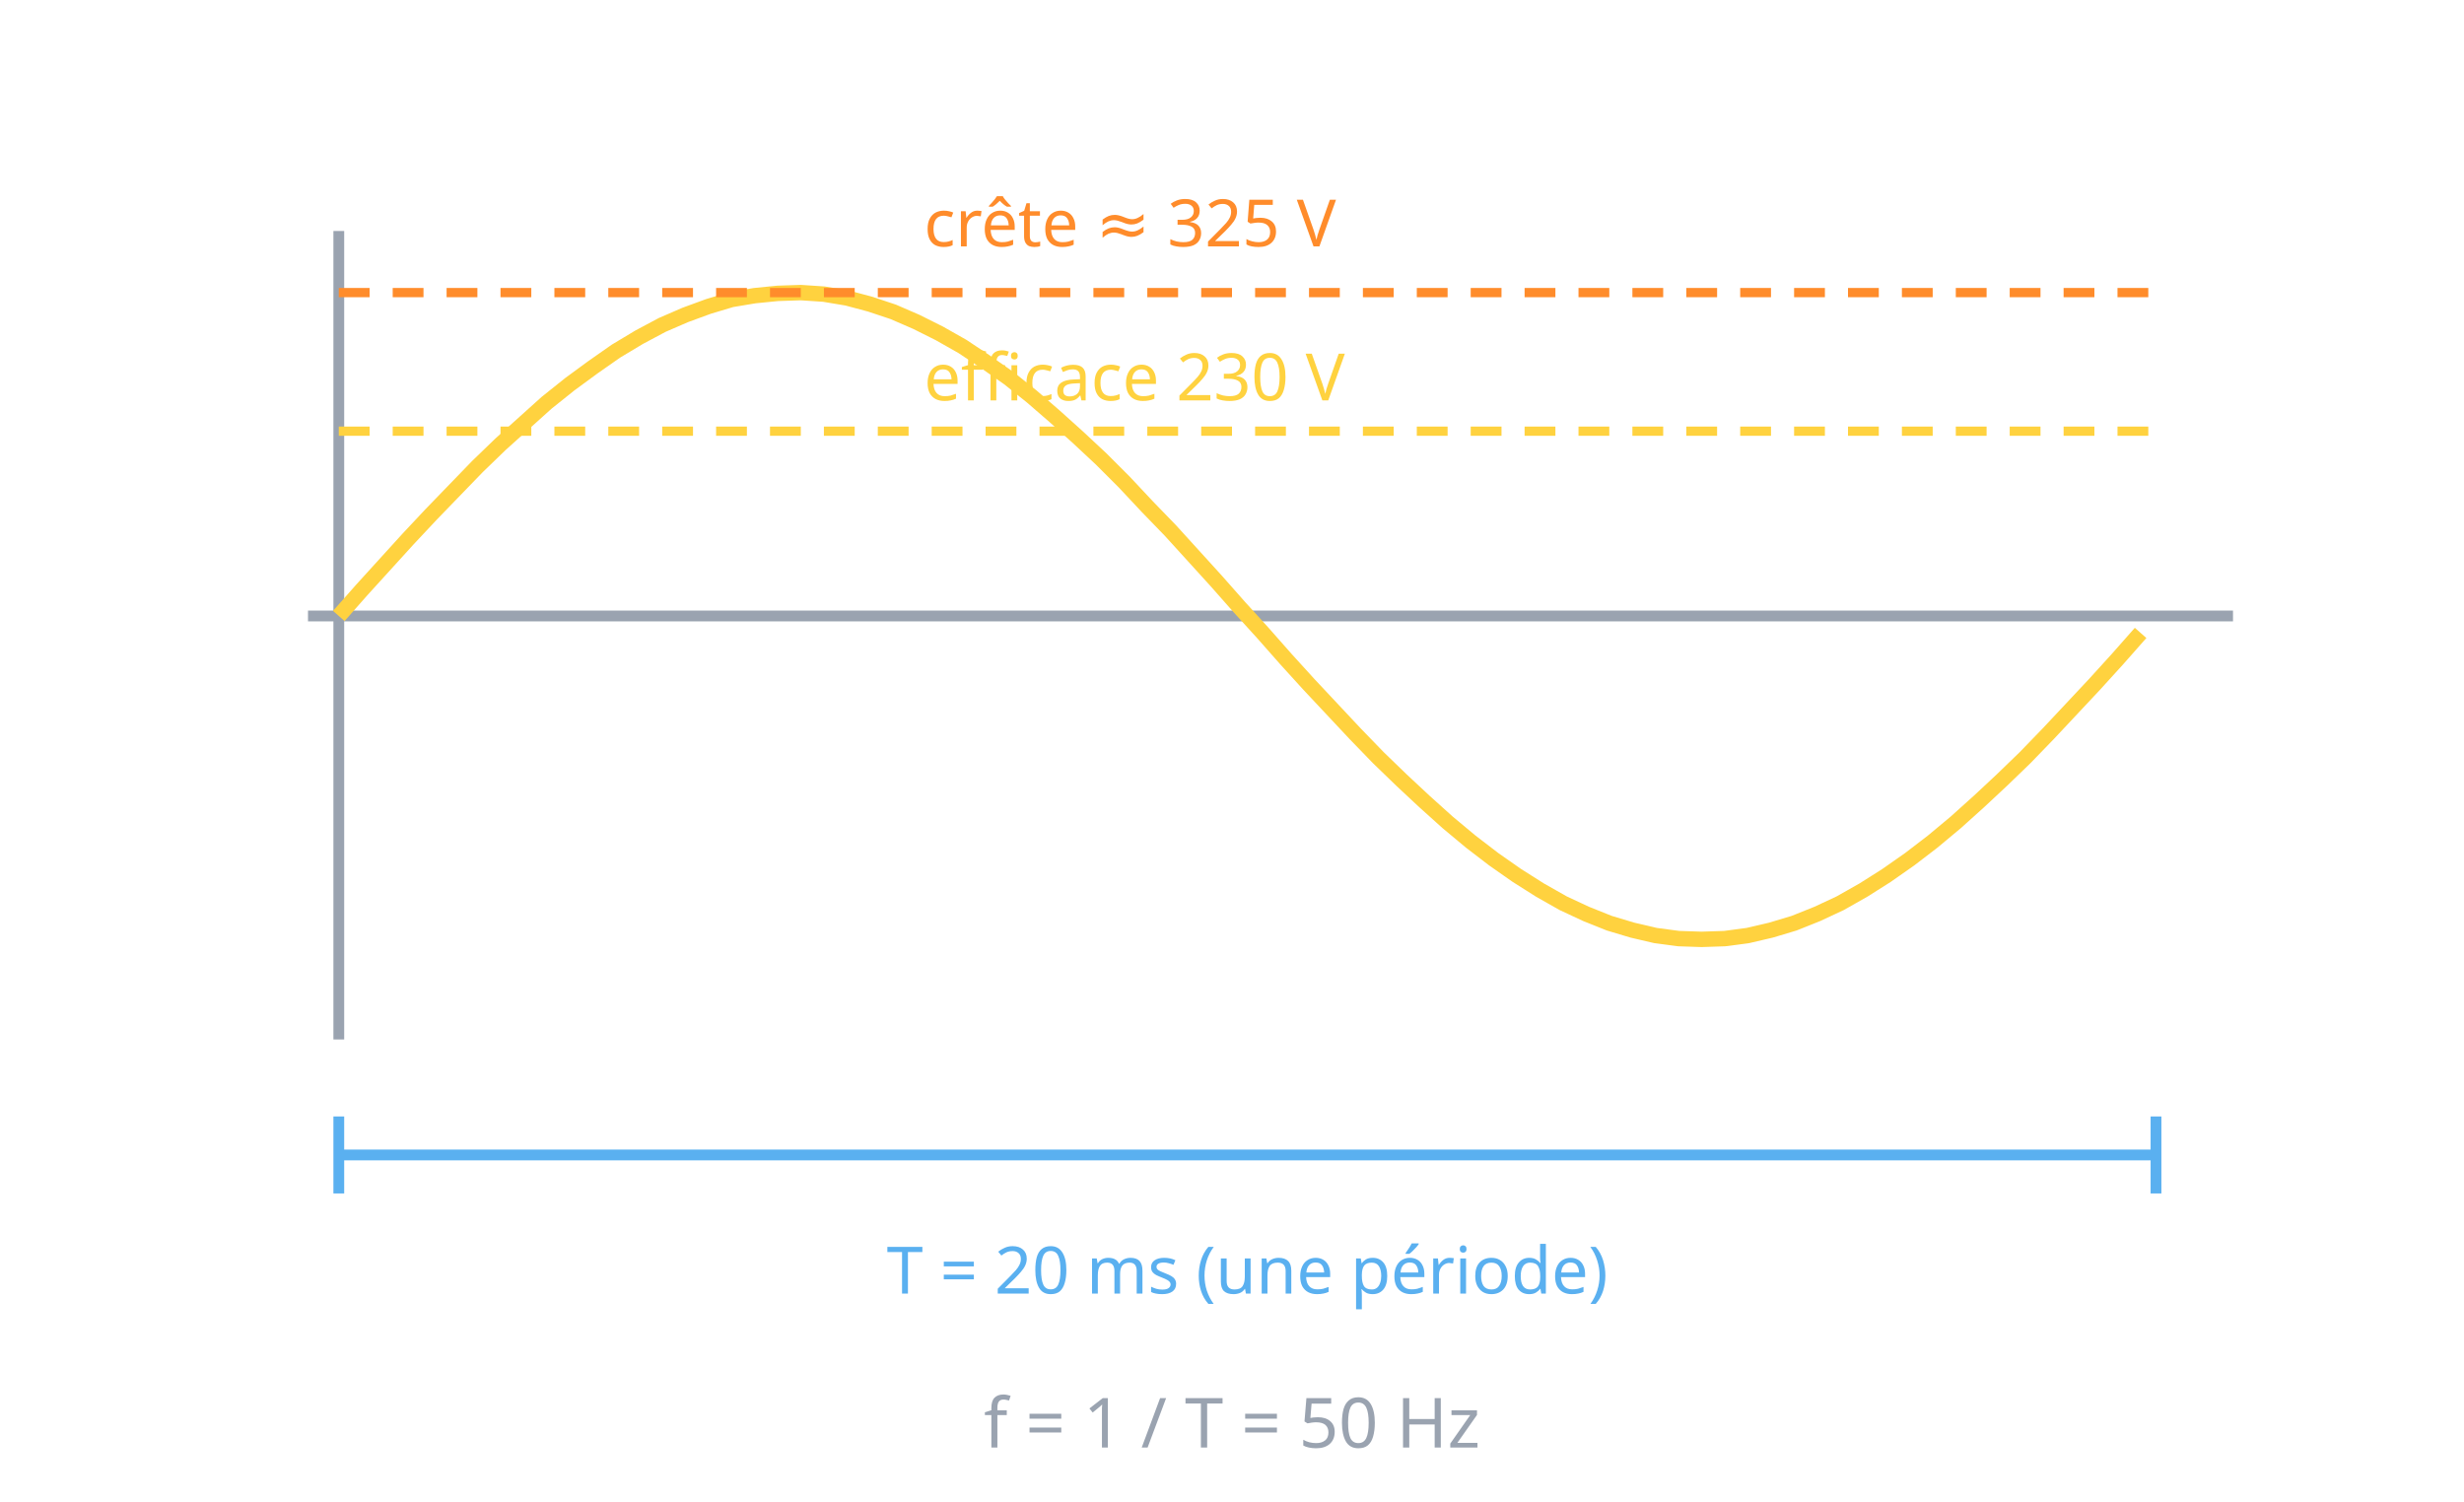
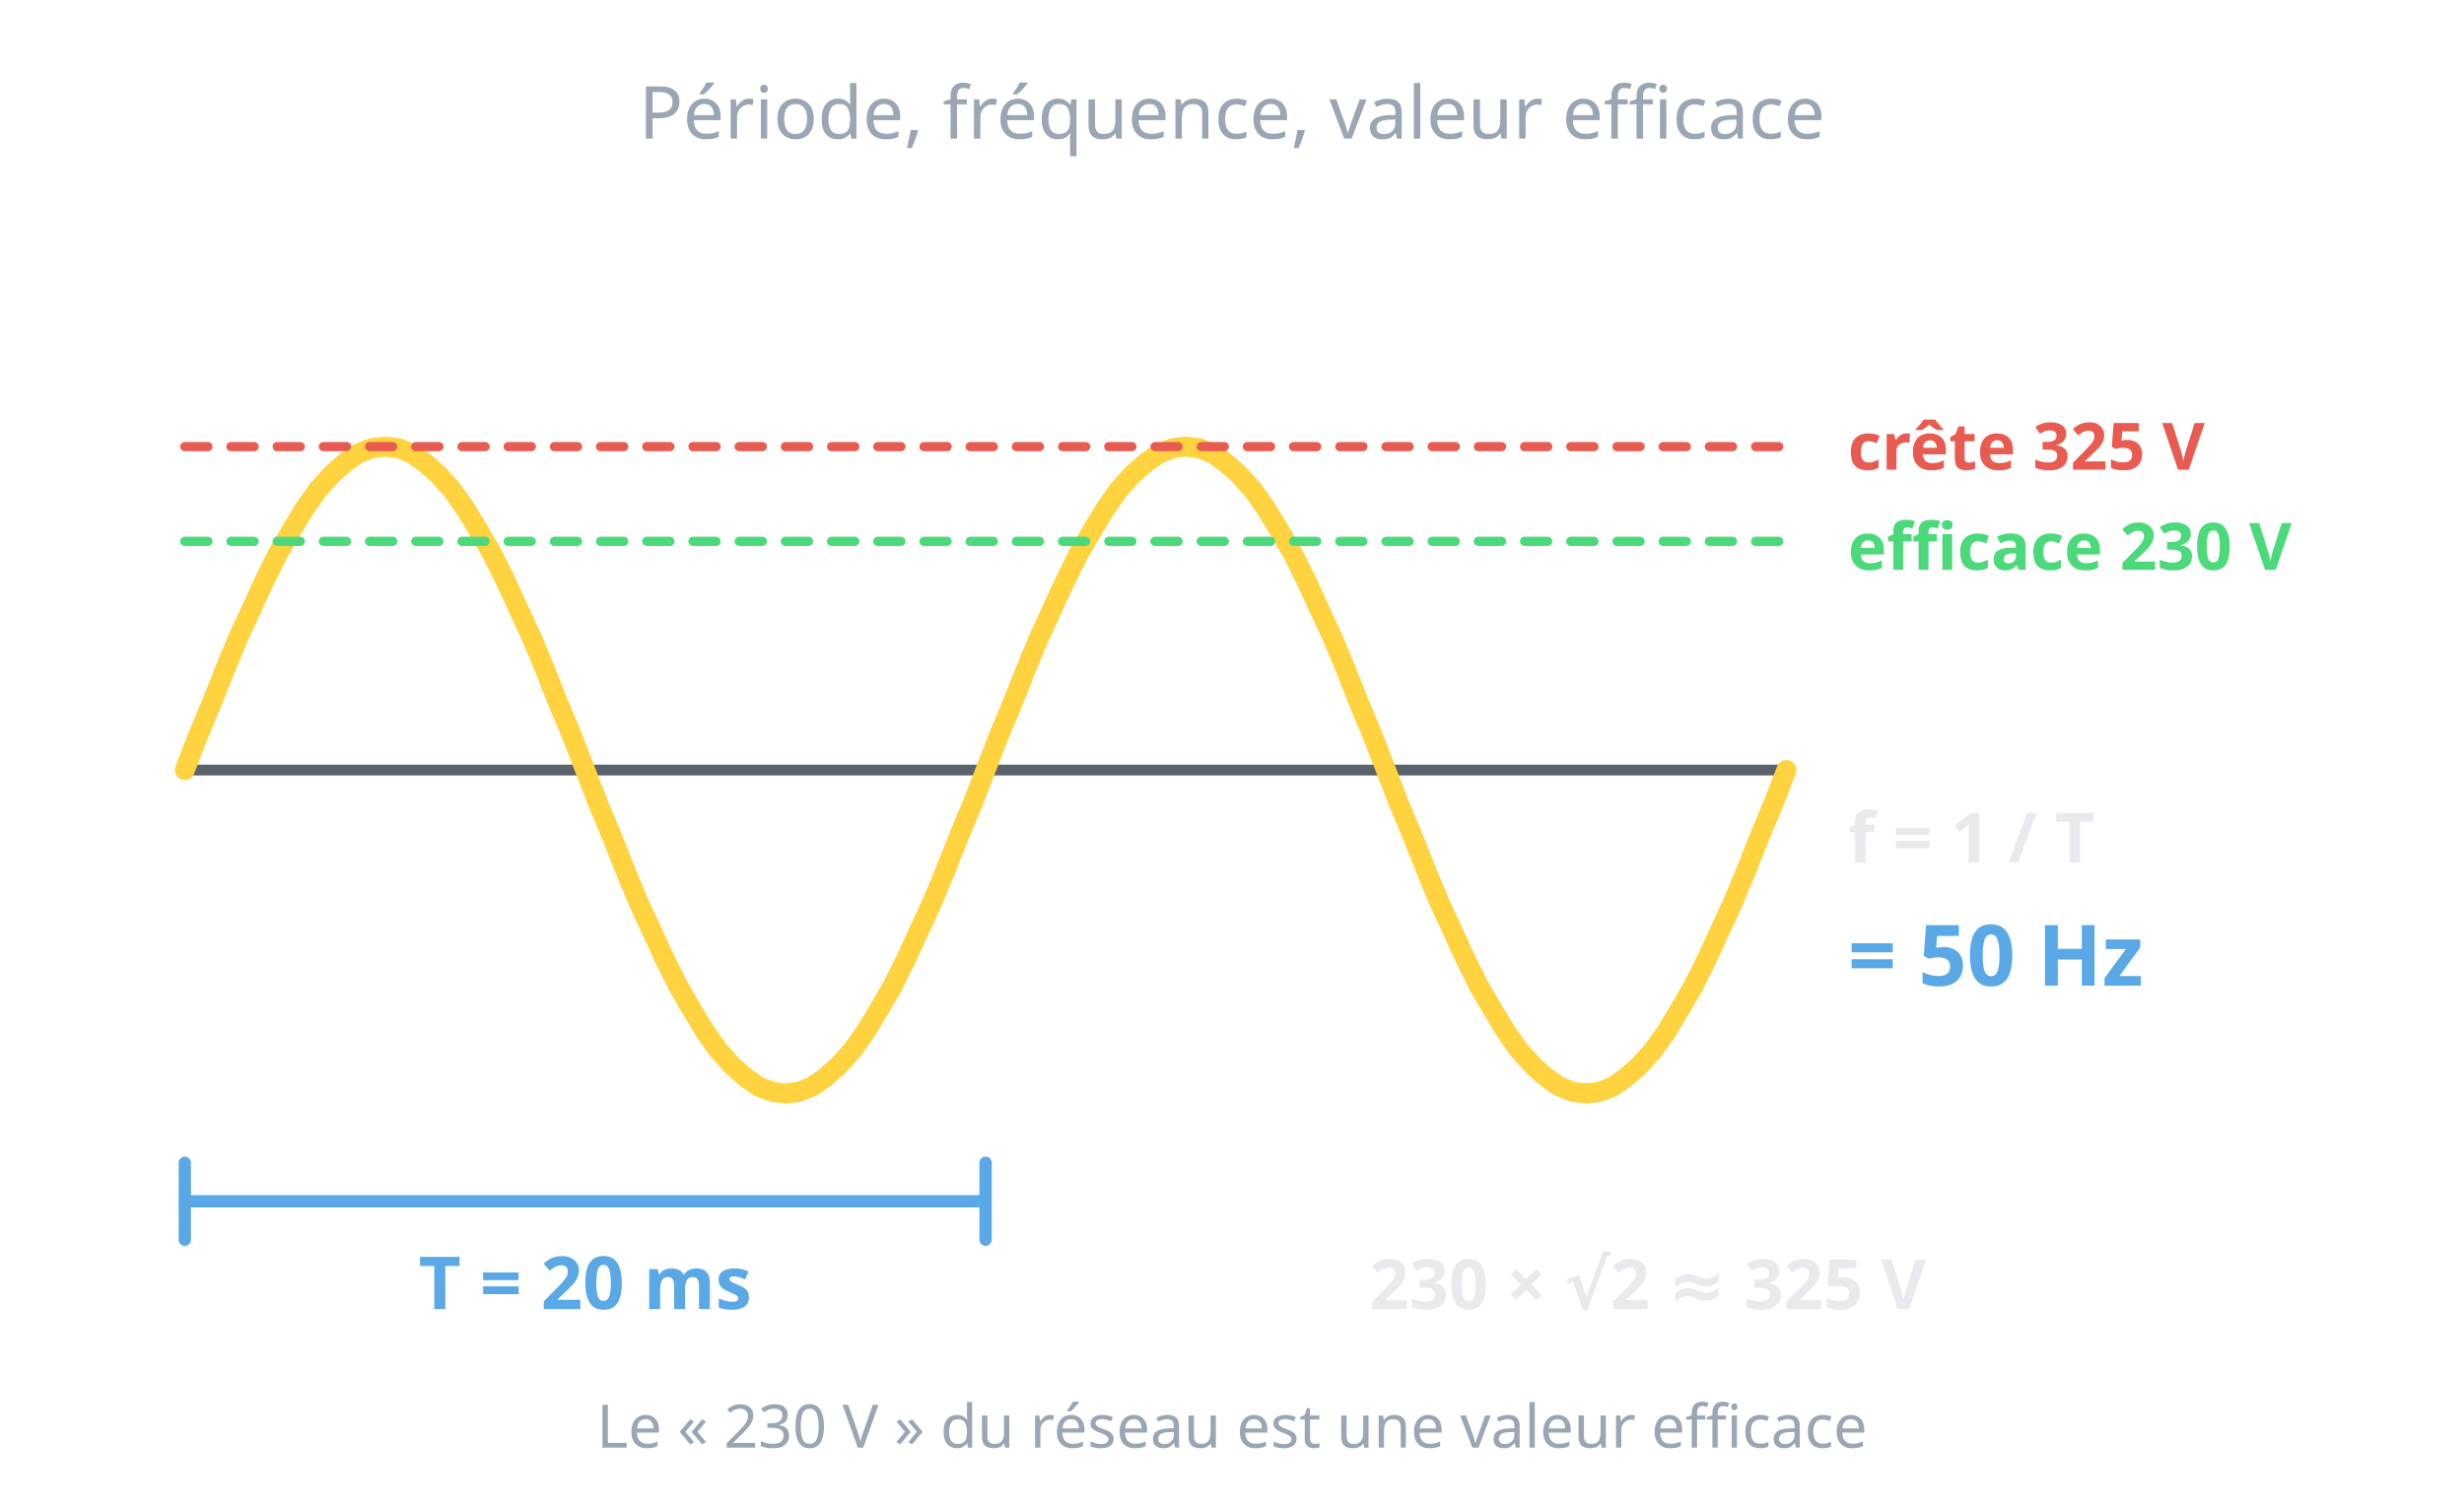
- <svg xmlns="http://www.w3.org/2000/svg" viewBox="0 0 320 195" font-family="'Segoe UI',system-ui,sans-serif">
-   <line x1="40" y1="80" x2="290" y2="80" stroke="#9aa3b0" stroke-width="1.4" />
-   <line x1="44" y1="30" x2="44" y2="135" stroke="#9aa3b0" stroke-width="1.4" />
-   <polyline points="44.0,80.0 47.0,76.6 50.0,73.3 53.0,70.0 56.0,66.8 59.0,63.7 62.0,60.6 65.0,57.7 68.0,55.0 71.0,52.3 74.0,49.9 77.0,47.7 80.0,45.6 83.0,43.8 86.0,42.2 89.0,40.9 92.0,39.8 95.0,38.9 98.0,38.4 101.0,38.1 104.0,38.0 107.0,38.2 110.0,38.7 113.0,39.5 116.0,40.5 119.0,41.8 122.0,43.3 125.0,45.0 128.0,47.0 131.0,49.1 134.0,51.5 137.0,54.1 140.0,56.8 143.0,59.6 146.0,62.6 149.0,65.8 152.0,68.9 155.0,72.2 158.0,75.5 161.0,78.9 164.0,82.2 167.0,85.6 170.0,88.9 173.0,92.1 176.0,95.3 179.0,98.4 182.0,101.3 185.0,104.1 188.0,106.8 191.0,109.3 194.0,111.6 197.0,113.7 200.0,115.6 203.0,117.3 206.0,118.7 209.0,119.9 212.0,120.8 215.0,121.5 218.0,121.9 221.0,122.0 224.0,121.9 227.0,121.5 230.0,120.8 233.0,119.9 236.0,118.7 239.0,117.3 242.0,115.6 245.0,113.7 248.0,111.6 251.0,109.3 254.0,106.8 257.0,104.1 260.0,101.3 263.0,98.4 266.0,95.3 269.0,92.1 272.0,88.9 275.0,85.6 278.0,82.2" fill="none" stroke="#ffd23f" stroke-width="2" />
-   <line x1="44" y1="38" x2="280" y2="38" stroke="#ff8c2b" stroke-width="1.2" stroke-dasharray="4 3" />
-   <text x="120" y="32" text-anchor="start" font-size="8.5" fill="#ff8c2b" font-weight="normal">crête ≈ 325 V</text>
-   <line x1="44" y1="56" x2="280" y2="56" stroke="#ffd23f" stroke-width="1.2" stroke-dasharray="4 3" />
-   <text x="120" y="52" text-anchor="start" font-size="8.5" fill="#ffd23f" font-weight="normal">efficace 230 V</text>
-   <line x1="44" y1="150" x2="280" y2="150" stroke="#5ab0f0" stroke-width="1.4" />
-   <line x1="44" y1="145" x2="44" y2="155" stroke="#5ab0f0" stroke-width="1.4" />
-   <line x1="280" y1="145" x2="280" y2="155" stroke="#5ab0f0" stroke-width="1.4" />
-   <text x="162" y="168" text-anchor="middle" font-size="8.5" fill="#5ab0f0" font-weight="normal">T = 20 ms (une période)</text>
-   <text x="160" y="188" text-anchor="middle" font-size="9" fill="#9aa3b0">f = 1 / T = 50 Hz</text>
+ <svg xmlns="http://www.w3.org/2000/svg" viewBox="0 0 320 196" font-family="'Segoe UI',system-ui,sans-serif" role="img" aria-label="Sur le réseau : période T de 20 ms, fréquence de 50 Hz, valeur efficace 230 V, valeur de crête 325 V">
+   <text x="160" y="18" text-anchor="middle" font-size="9.5" fill="#9aa6b3" font-weight="normal">Période, fréquence, valeur efficace</text>
+   <polyline points="24,100 232,100" fill="none" stroke="#5a626e" stroke-width="1.4" stroke-linecap="round" stroke-linejoin="round" />
+   <polyline points="24.0,100.0 25.7,95.6 27.5,91.3 29.2,87.0 30.9,82.9 32.7,79.0 34.4,75.3 36.1,71.9 37.9,68.8 39.6,66.0 41.3,63.6 43.1,61.6 44.8,60.1 46.5,58.9 48.3,58.2 50.0,58.0 51.7,58.2 53.5,58.9 55.2,60.1 56.9,61.6 58.7,63.6 60.4,66.0 62.1,68.8 63.9,71.9 65.6,75.3 67.3,79.0 69.1,82.9 70.8,87.0 72.5,91.3 74.3,95.6 76.0,100.0 77.7,104.4 79.5,108.7 81.2,113.0 82.9,117.1 84.7,121.0 86.4,124.7 88.1,128.1 89.9,131.2 91.6,134.0 93.3,136.4 95.1,138.4 96.8,139.9 98.5,141.1 100.3,141.8 102.0,142.0 103.7,141.8 105.5,141.1 107.2,139.9 108.9,138.4 110.7,136.4 112.4,134.0 114.1,131.2 115.9,128.1 117.6,124.7 119.3,121.0 121.1,117.1 122.8,113.0 124.5,108.7 126.3,104.4 128.0,100.0 129.7,95.6 131.5,91.3 133.2,87.0 134.9,82.9 136.7,79.0 138.4,75.3 140.1,71.9 141.9,68.8 143.6,66.0 145.3,63.6 147.1,61.6 148.8,60.1 150.5,58.9 152.3,58.2 154.0,58.0 155.7,58.2 157.5,58.9 159.2,60.1 160.9,61.6 162.7,63.6 164.4,66.0 166.1,68.8 167.9,71.9 169.6,75.3 171.3,79.0 173.1,82.9 174.8,87.0 176.5,91.3 178.3,95.6 180.0,100.0 181.7,104.4 183.5,108.7 185.2,113.0 186.9,117.1 188.7,121.0 190.4,124.7 192.1,128.1 193.9,131.2 195.6,134.0 197.3,136.4 199.1,138.4 200.8,139.9 202.5,141.1 204.3,141.8 206.0,142.0 207.7,141.8 209.5,141.1 211.2,139.9 212.9,138.4 214.7,136.4 216.4,134.0 218.1,131.2 219.9,128.1 221.6,124.7 223.3,121.0 225.1,117.1 226.8,113.0 228.5,108.7 230.3,104.4 232.0,100.0" fill="none" stroke="#ffd23f" stroke-width="2.6" stroke-linecap="round" stroke-linejoin="round" />
+   <polyline points="24,58 232,58" fill="none" stroke="#e85b50" stroke-width="1.2" stroke-linecap="round" stroke-linejoin="round" stroke-dasharray="3 3" />
+   <polyline points="24,70.3 232,70.3" fill="none" stroke="#4cd97b" stroke-width="1.2" stroke-linecap="round" stroke-linejoin="round" stroke-dasharray="3 3" />
+   <text x="240" y="61" text-anchor="start" font-size="8.5" fill="#e85b50" font-weight="bold">crête 325 V</text>
+   <text x="240" y="74" text-anchor="start" font-size="8.5" fill="#4cd97b" font-weight="bold">efficace 230 V</text>
+   <polyline points="24,156 128,156" fill="none" stroke="#5aa9e6" stroke-width="1.6" stroke-linecap="round" stroke-linejoin="round" />
+   <polyline points="24,151 24,161" fill="none" stroke="#5aa9e6" stroke-width="1.6" stroke-linecap="round" stroke-linejoin="round" />
+   <polyline points="128,151 128,161" fill="none" stroke="#5aa9e6" stroke-width="1.6" stroke-linecap="round" stroke-linejoin="round" />
+   <text x="76" y="170" text-anchor="middle" font-size="9.5" fill="#5aa9e6" font-weight="bold">T = 20 ms</text>
+   <text x="240" y="112" text-anchor="start" font-size="9" fill="#e8eaed" font-weight="bold">f = 1 / T</text>
+   <text x="240" y="128" text-anchor="start" font-size="11" fill="#5aa9e6" font-weight="bold">= 50 Hz</text>
+   <text x="214" y="170" text-anchor="middle" font-size="9" fill="#e8eaed" font-weight="bold">230 × √2 ≈ 325 V</text>
+   <text x="160" y="188" text-anchor="middle" font-size="7.8" fill="#9aa6b3" font-weight="normal">Le « 230 V » du réseau est une valeur efficace</text>
</svg>
